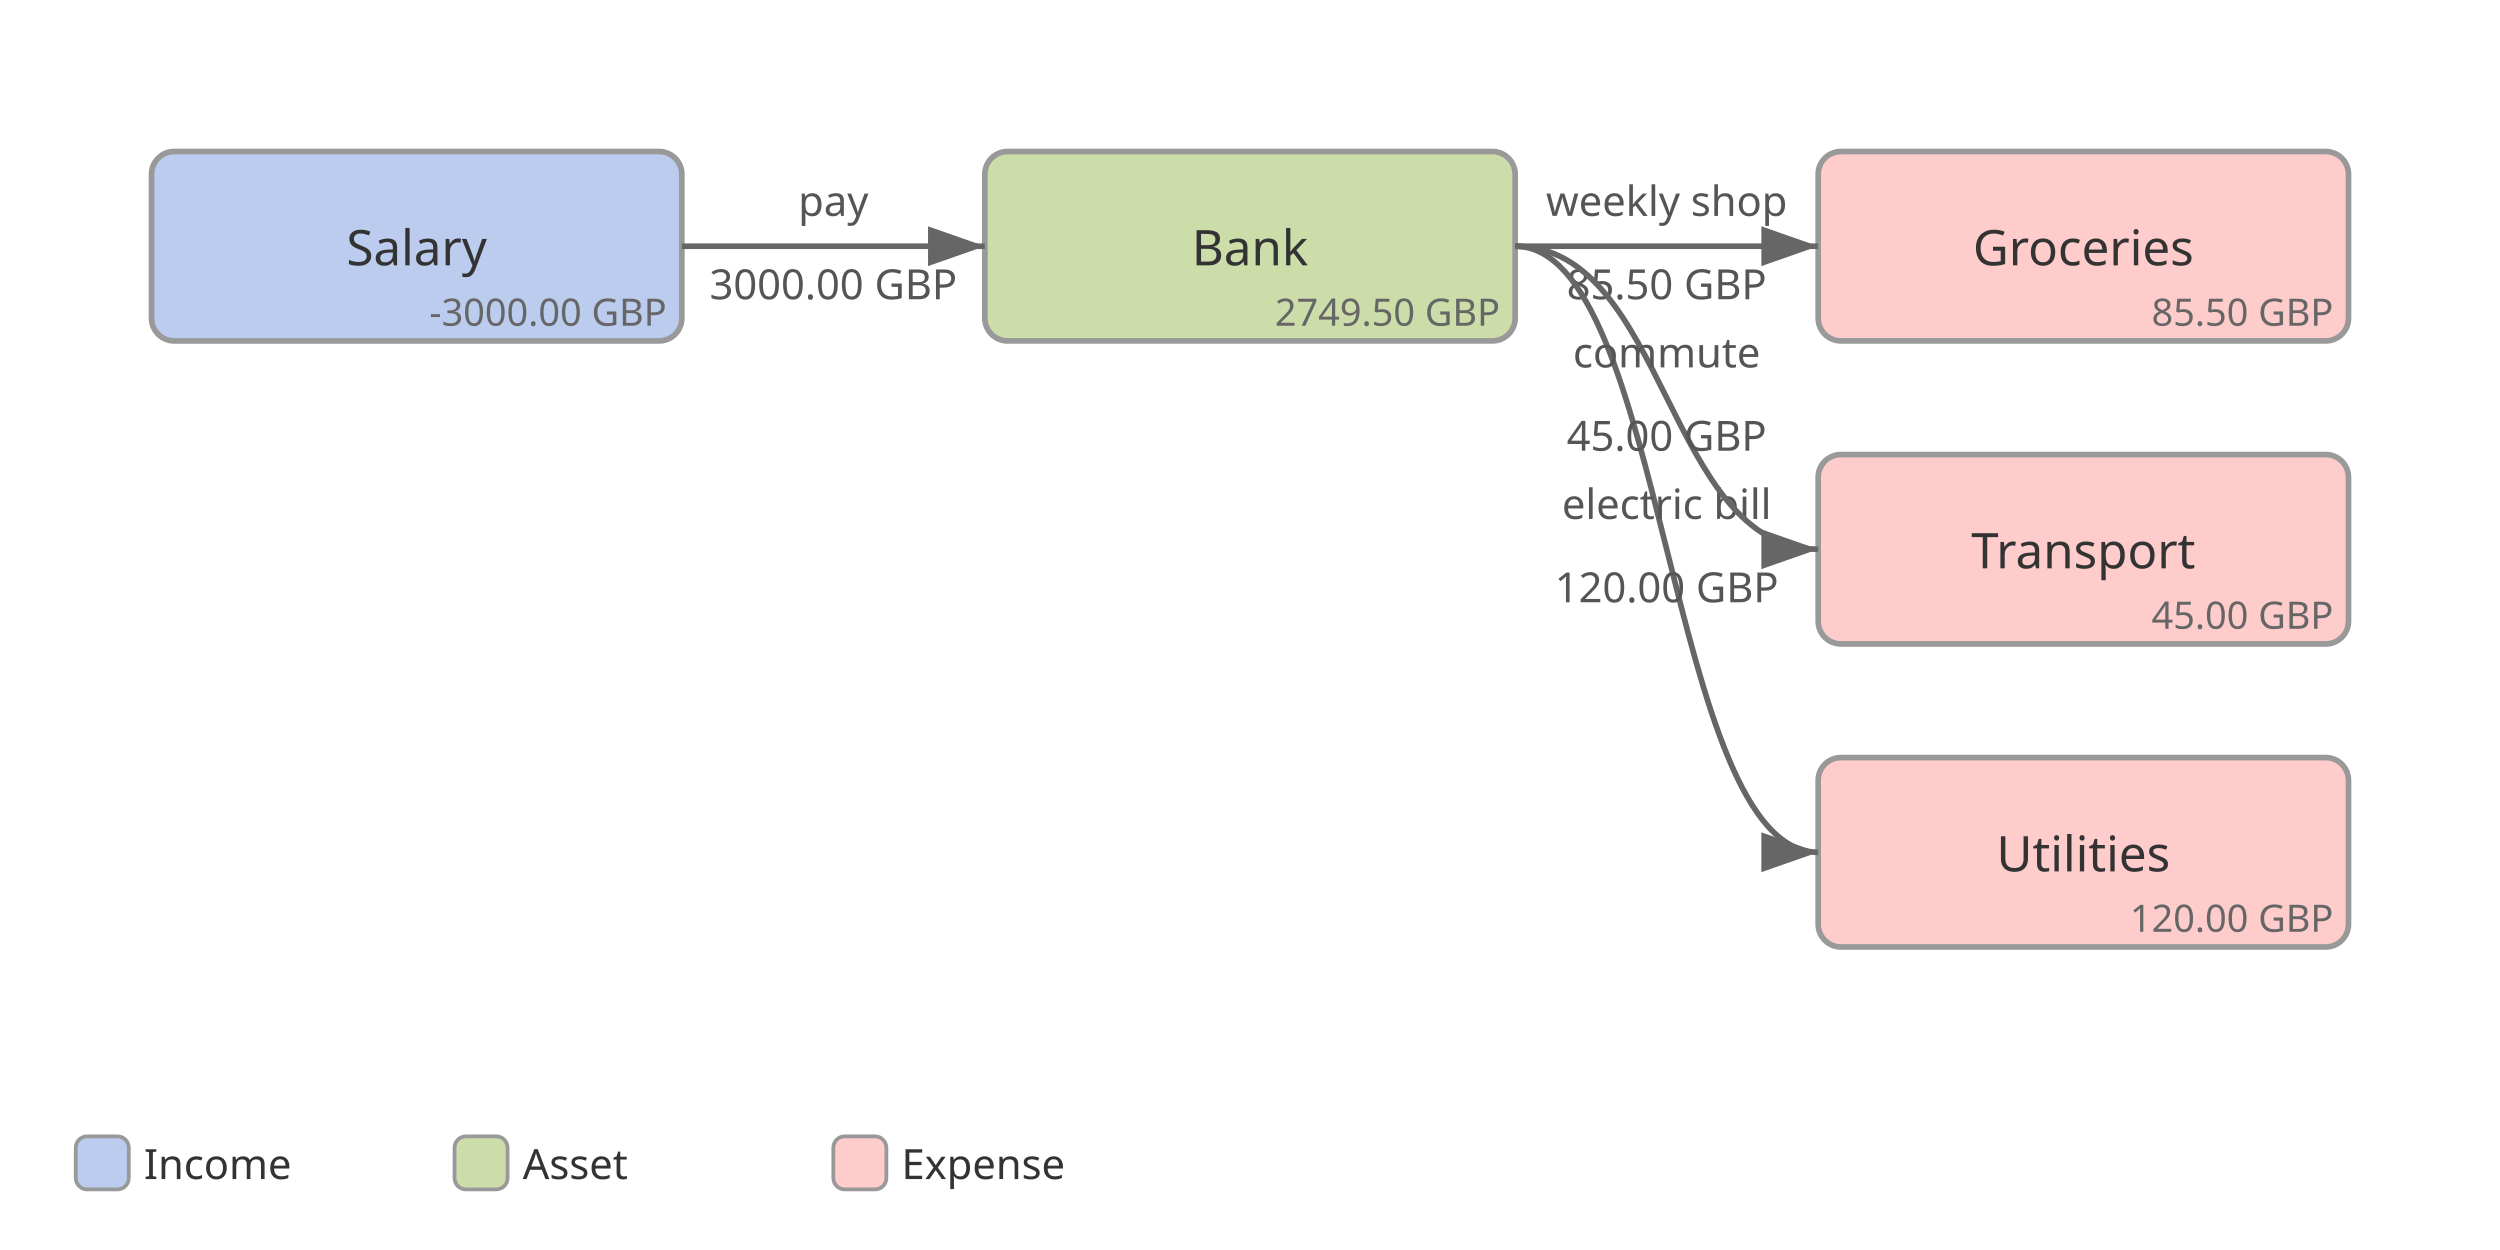
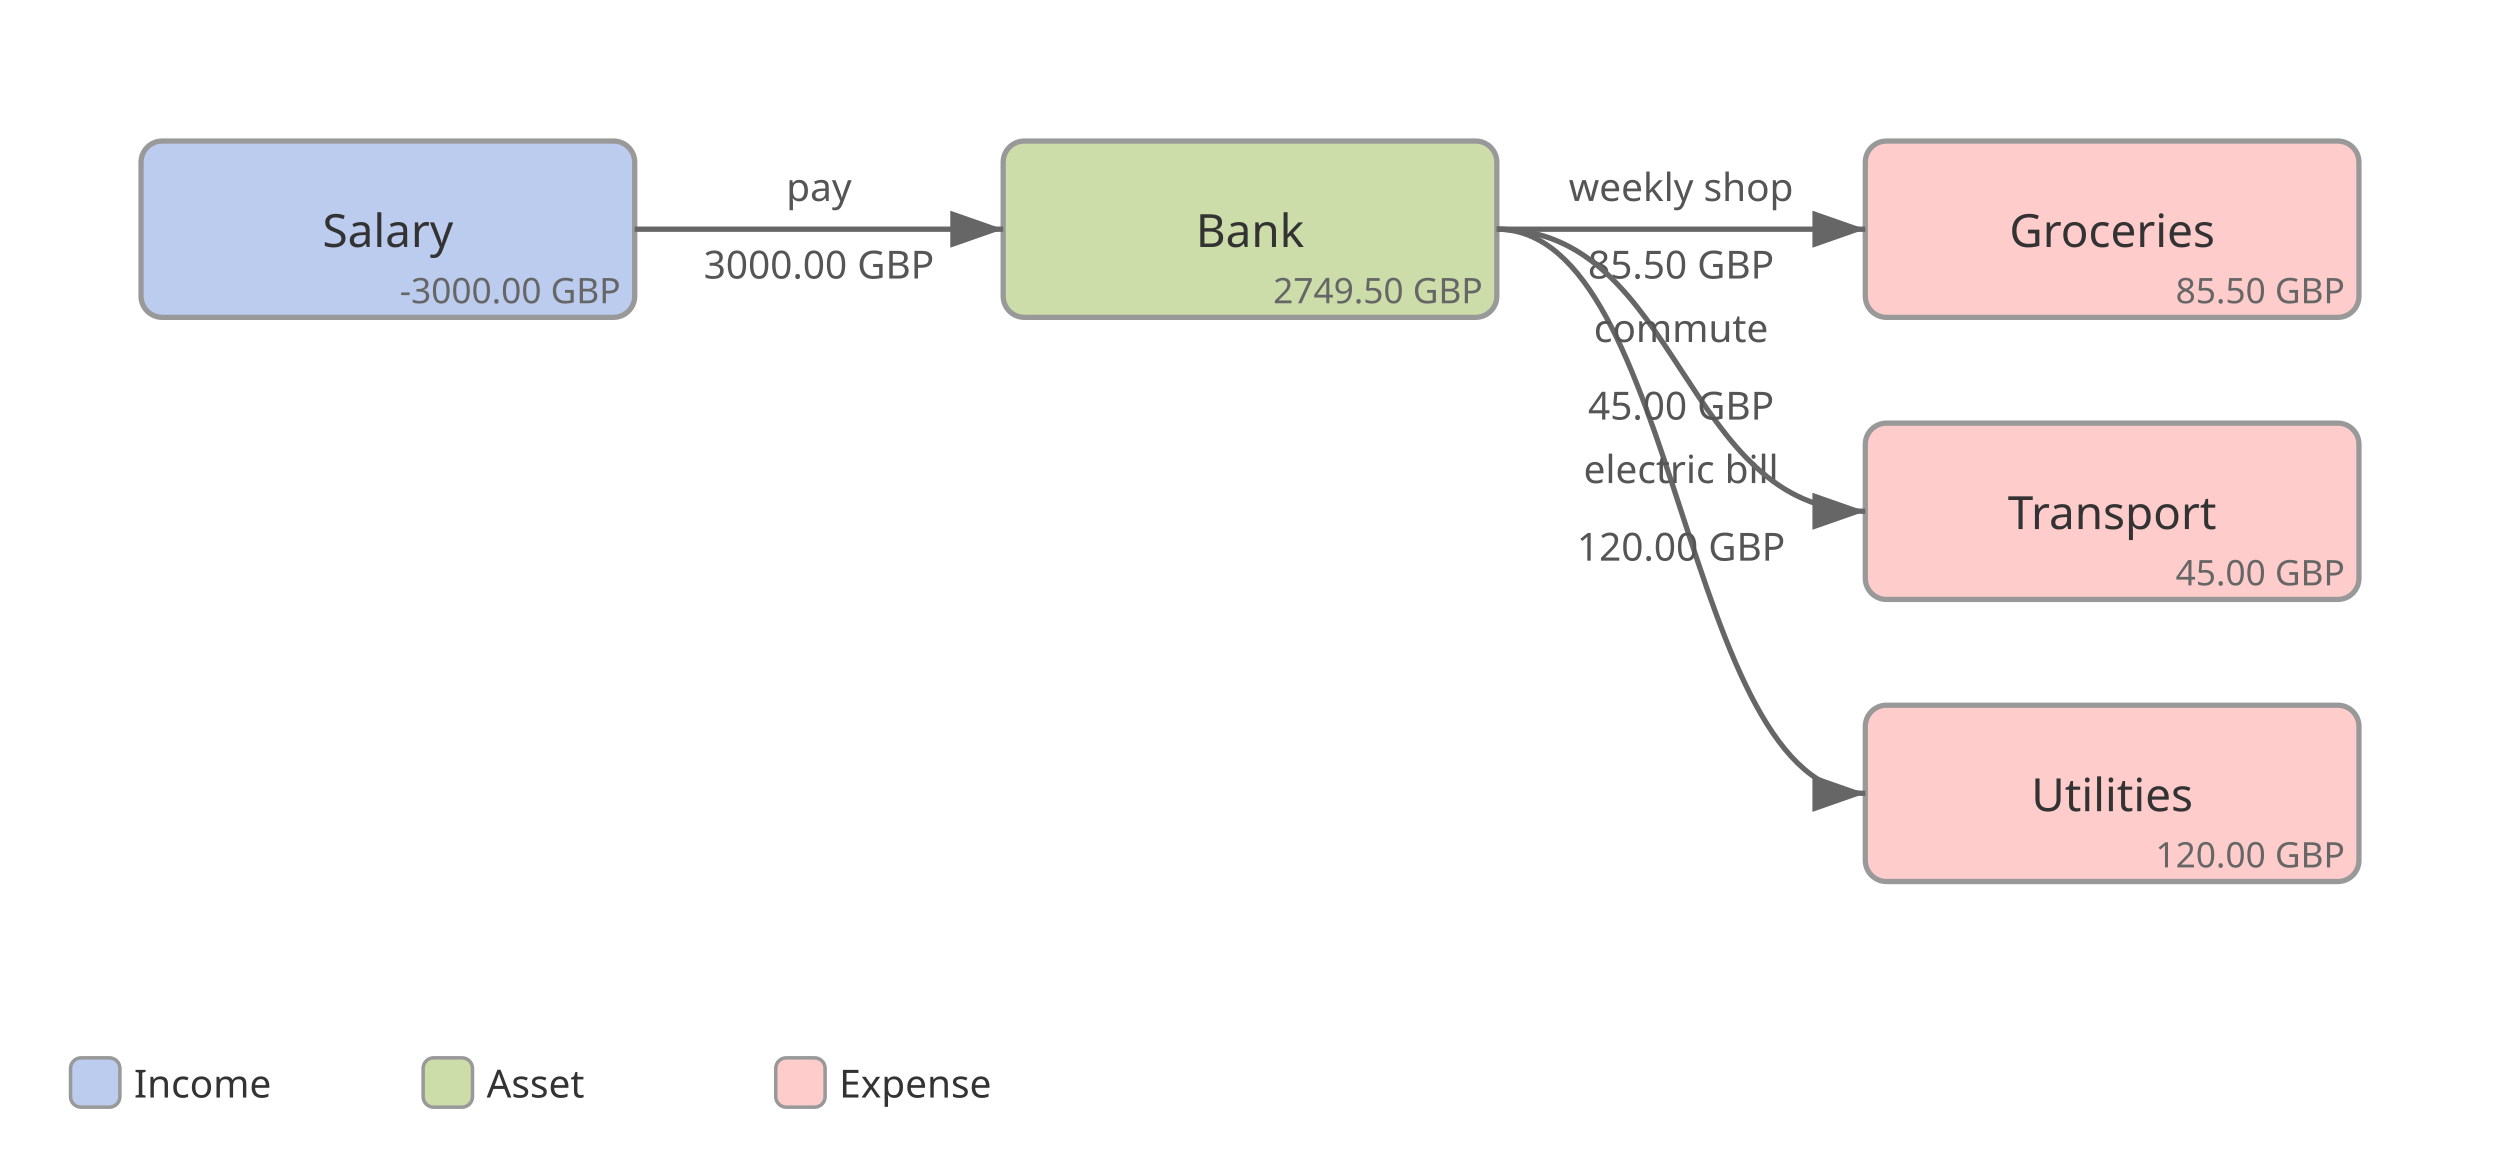
- <svg xmlns="http://www.w3.org/2000/svg" viewBox="0 0 660 330" width="660" height="330">
+ <svg xmlns="http://www.w3.org/2000/svg" viewBox="0 0 709 330" width="709" height="330">
  <defs>
    <marker id="arrowhead" markerWidth="10" markerHeight="7" refX="10" refY="3.5" orient="auto">
      <polygon points="0 0, 10 3.5, 0 7" fill="#666" />
    </marker>
  </defs>
  <style>
  .node rect { stroke: #999; stroke-width: 1.5; rx: 6; ry: 6; }
  .node text { font-family: sans-serif; font-size: 13px; fill: #333; text-anchor: middle; dominant-baseline: central; }
  .node .balance { font-size: 10px; fill: #666; text-anchor: end; dominant-baseline: auto; }
  .edge path { fill: none; stroke: #666; stroke-width: 1.5; marker-end: url(#arrowhead); }
  .edge text { font-family: sans-serif; font-size: 11px; fill: #555; text-anchor: middle; }
  .legend text { font-family: sans-serif; font-size: 11px; fill: #333; dominant-baseline: central; }
  .legend rect { stroke: #999; stroke-width: 1; rx: 3; ry: 3; }
</style>
  <g class="node" transform="translate(40,40)">
    <rect width="140" height="50" fill="#BCE" />
    <text x="70" y="25">Salary</text>
    <text class="balance" x="140" y="50" dx="-4" dy="-4">-3000.00 GBP</text>
  </g>
-   <g class="node" transform="translate(260,40)">
+   <g class="node" transform="translate(284.5,40)">
    <rect width="140" height="50" fill="#CDA" />
    <text x="70" y="25">Bank</text>
    <text class="balance" x="140" y="50" dx="-4" dy="-4">2749.50 GBP</text>
  </g>
-   <g class="node" transform="translate(480,40)">
+   <g class="node" transform="translate(529,40)">
    <rect width="140" height="50" fill="#FCC" />
    <text x="70" y="25">Groceries</text>
    <text class="balance" x="140" y="50" dx="-4" dy="-4">85.50 GBP</text>
  </g>
-   <g class="node" transform="translate(480,120)">
+   <g class="node" transform="translate(529,120)">
    <rect width="140" height="50" fill="#FCC" />
    <text x="70" y="25">Transport</text>
    <text class="balance" x="140" y="50" dx="-4" dy="-4">45.00 GBP</text>
  </g>
-   <g class="node" transform="translate(480,200)">
+   <g class="node" transform="translate(529,200)">
    <rect width="140" height="50" fill="#FCC" />
    <text x="70" y="25">Utilities</text>
    <text class="balance" x="140" y="50" dx="-4" dy="-4">120.00 GBP</text>
  </g>
  <g class="edge">
-     <path d="M180.0,65.0 C220.0,65.0 220.0,65.0 260.0,65.0" />
-     <text x="220" y="57">pay</text>
-     <text x="220" y="79">3000.00 GBP</text>
+     <path d="M180.0,65.0 C232.2,65.0 232.2,65.0 284.5,65.0" />
+     <text x="232.25" y="57">pay</text>
+     <text x="232.25" y="79">3000.00 GBP</text>
  </g>
  <g class="edge">
-     <path d="M400.0,65.0 C440.0,65.0 440.0,65.0 480.0,65.0" />
-     <text x="440" y="57">weekly shop</text>
-     <text x="440" y="79">85.50 GBP</text>
+     <path d="M424.5,65.0 C476.8,65.0 476.8,65.0 529.0,65.0" />
+     <text x="476.75" y="57">weekly shop</text>
+     <text x="476.75" y="79">85.50 GBP</text>
  </g>
  <g class="edge">
-     <path d="M400.0,65.0 C440.0,65.0 440.0,225.0 480.0,225.0" />
-     <text x="440" y="137">electric bill</text>
-     <text x="440" y="159">120.00 GBP</text>
+     <path d="M424.5,65.0 C476.8,65.0 476.8,225.0 529.0,225.0" />
+     <text x="476.75" y="137">electric bill</text>
+     <text x="476.75" y="159">120.00 GBP</text>
  </g>
  <g class="edge">
-     <path d="M400.0,65.0 C440.0,65.0 440.0,145.0 480.0,145.0" />
-     <text x="440" y="97">commute</text>
-     <text x="440" y="119">45.00 GBP</text>
+     <path d="M424.5,65.0 C476.8,65.0 476.8,145.0 529.0,145.0" />
+     <text x="476.75" y="97">commute</text>
+     <text x="476.75" y="119">45.00 GBP</text>
  </g>
  <g class="legend" transform="translate(20,330)" dy="-30">
    <rect x="0" y="-30" width="14" height="14" fill="#BCE" />
    <text x="18" y="-23">Income</text>
    <rect x="100" y="-30" width="14" height="14" fill="#CDA" />
    <text x="118" y="-23">Asset</text>
    <rect x="200" y="-30" width="14" height="14" fill="#FCC" />
    <text x="218" y="-23">Expense</text>
  </g>
</svg>
